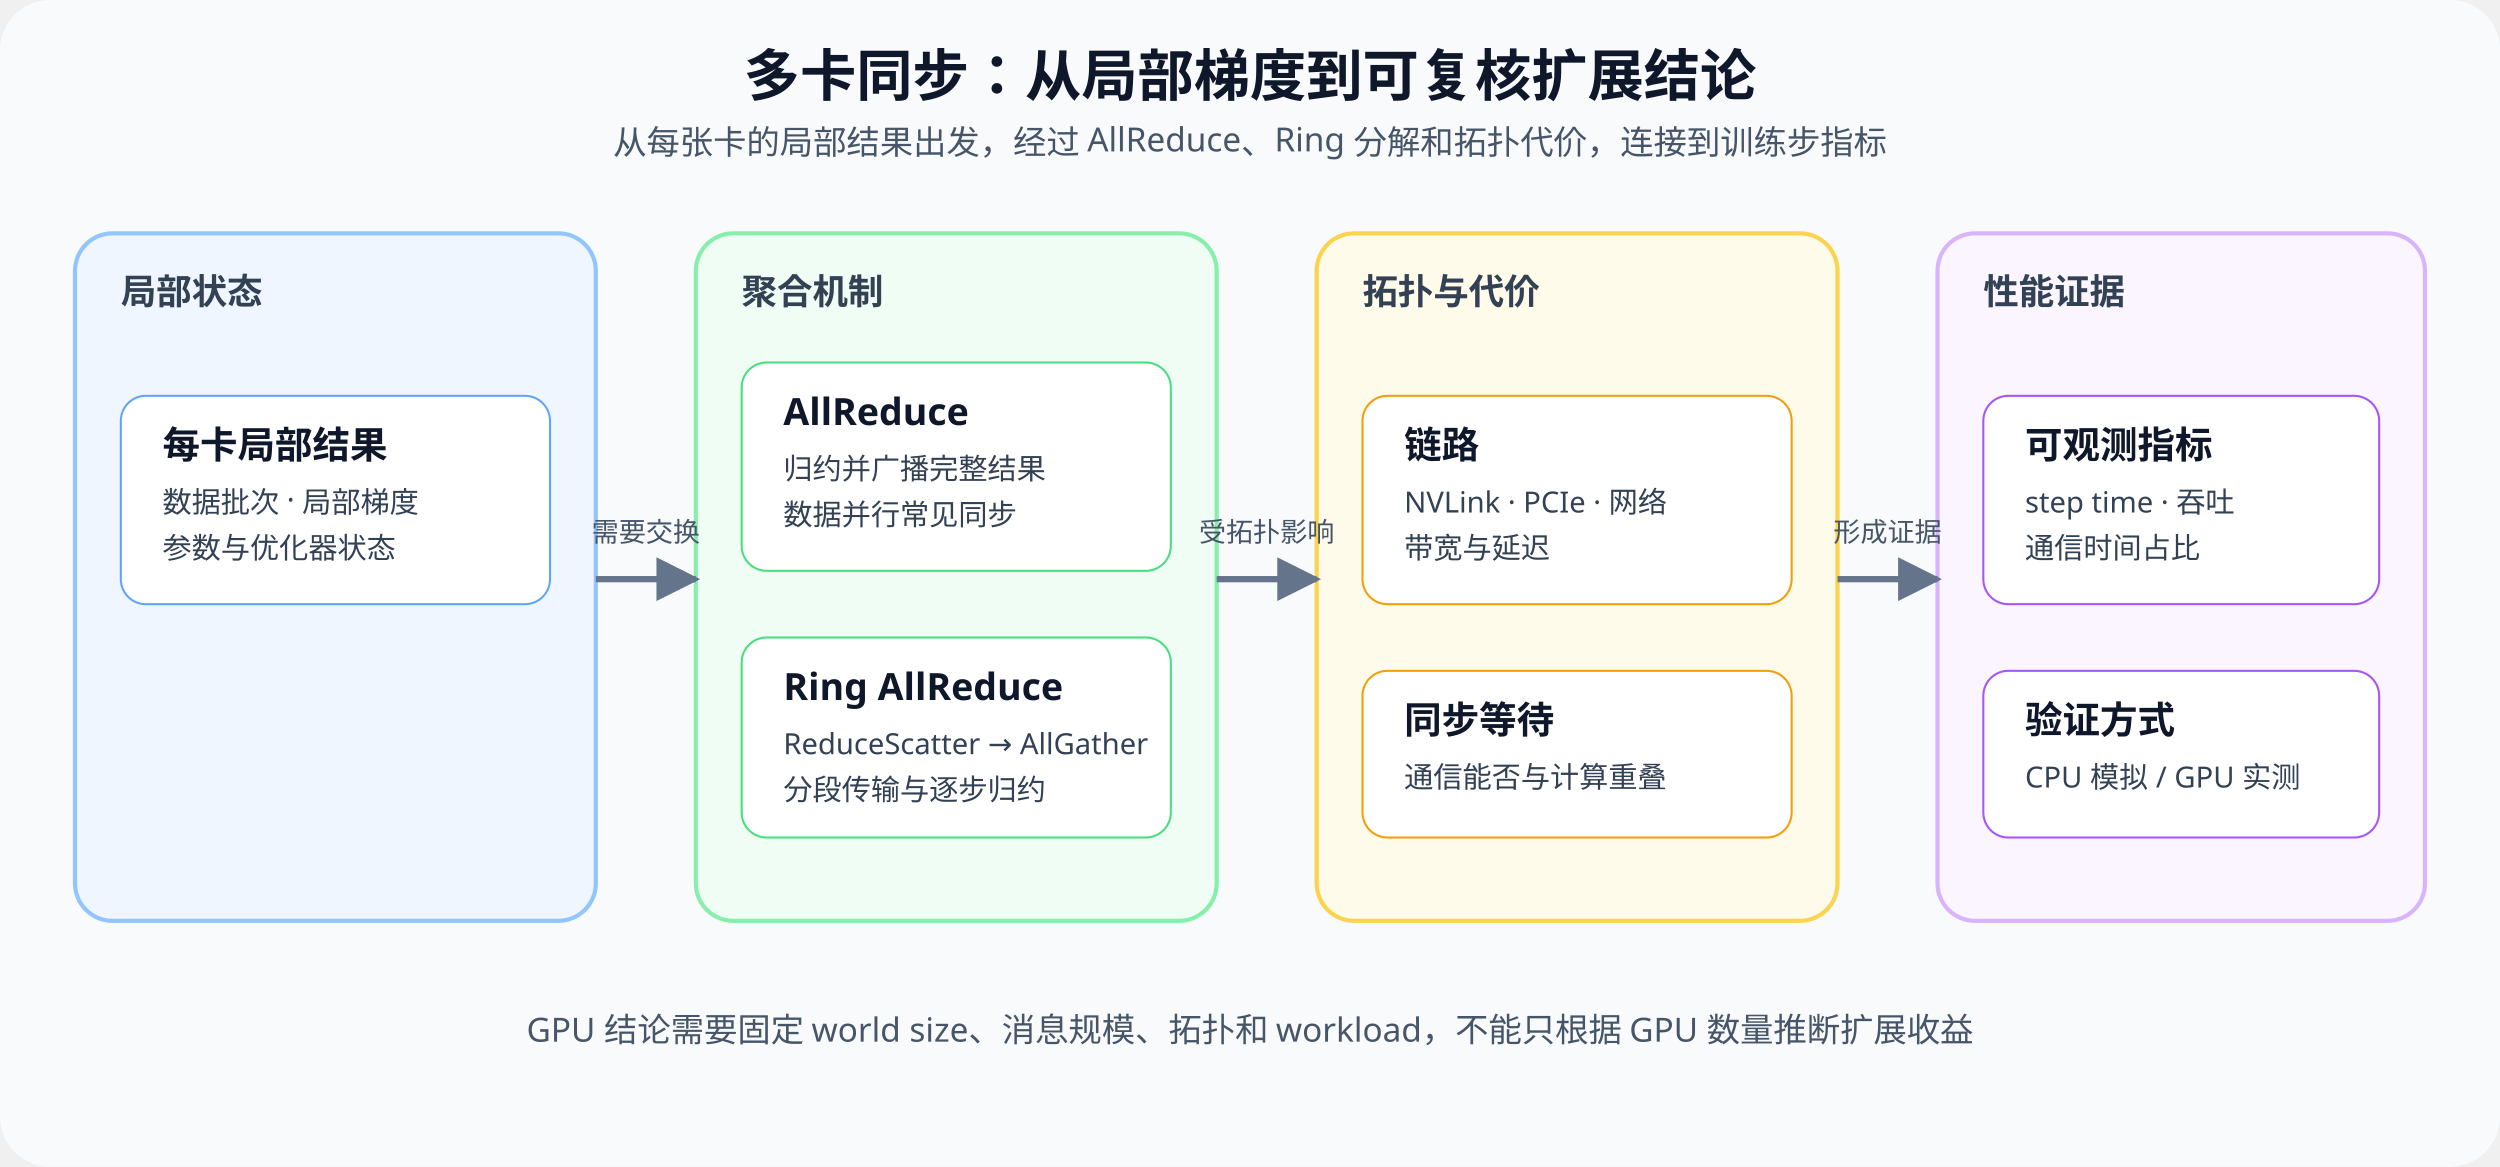
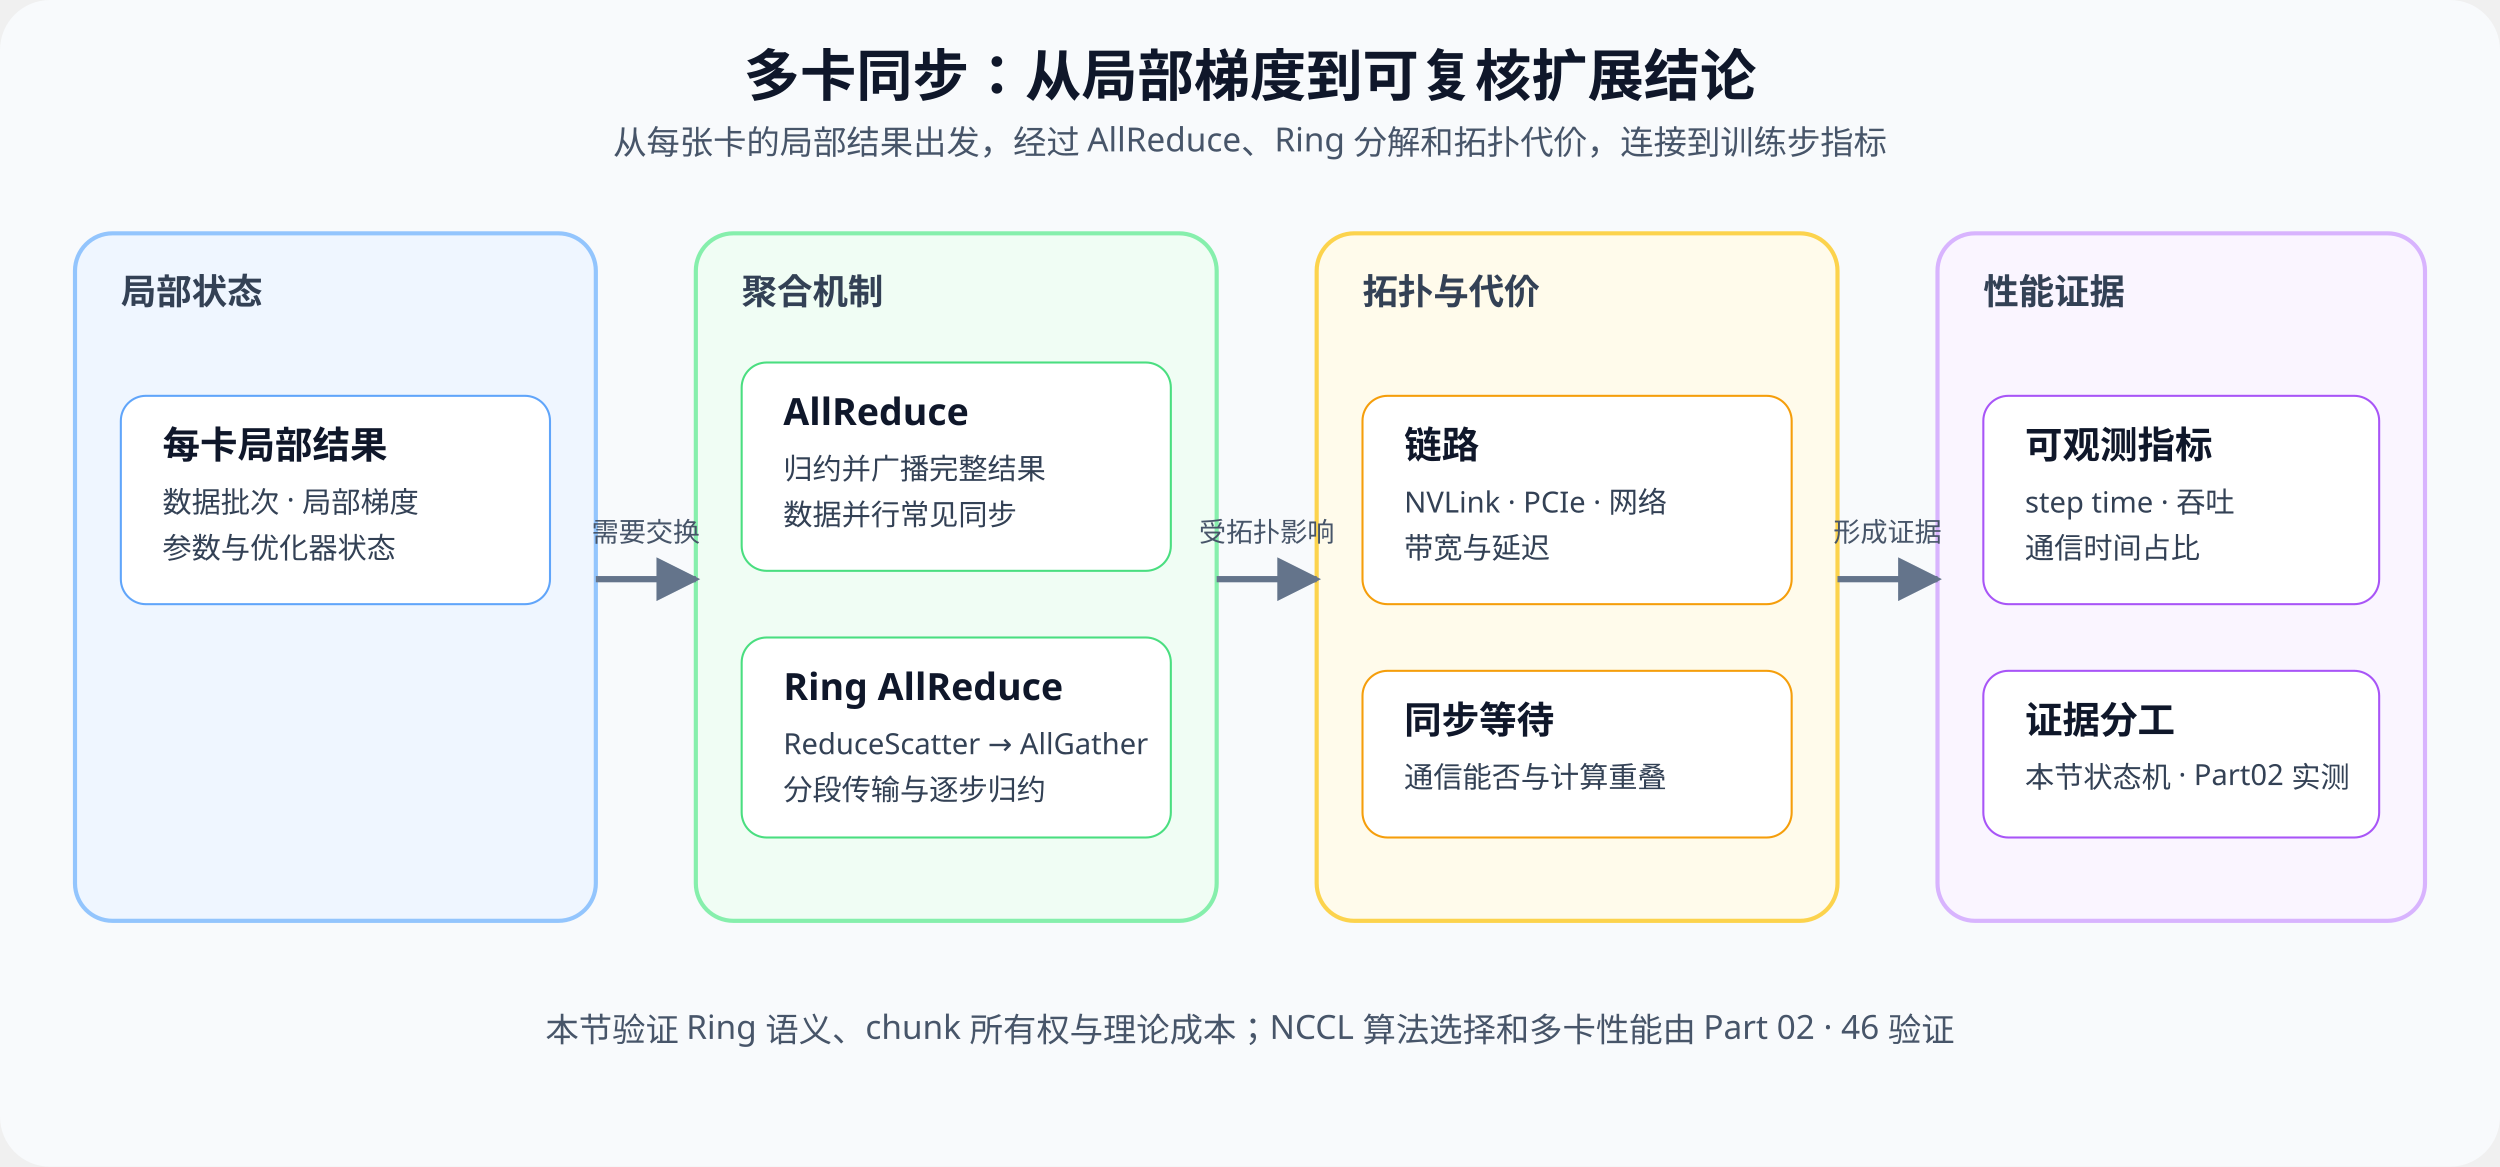
<svg xmlns="http://www.w3.org/2000/svg" width="1200" height="560" viewBox="0 0 1200 560">
  <defs>
    <marker id="arrow" viewBox="0 0 10 10" refX="9" refY="5" markerWidth="7" markerHeight="7" orient="auto">
      <path d="M0 0L10 5L0 10Z" fill="#64748b" />
    </marker>
    <style>.title{font:700 27px sans-serif;fill:#0f172a}.sub{font:16px sans-serif;fill:#475569}.group{font:700 17px sans-serif;fill:#334155}.nt{font:700 18px sans-serif;fill:#0f172a}.tx{font:14px sans-serif;fill:#334155}.lab{font:13px sans-serif;fill:#475569}</style>
  </defs>
  <rect width="1200" height="560" rx="24" fill="#f8fafc" />
  <text x="600" y="46" text-anchor="middle" class="title">多卡同步：从局部梯度到可复核扩展结论</text>
  <text x="600" y="74" text-anchor="middle" class="sub">从每张卡的局部结果出发，经过 AllReduce、Ring 分解和拓扑代价，连接到训练步指标</text>
  <rect x="36" y="112" width="250" height="330" rx="18" fill="#eff6ff" stroke="#93c5fd" stroke-width="2" />
  <text x="58" y="146" class="group">局部状态</text>
  <rect x="58" y="190" width="206" height="100" rx="12" fill="#fff" stroke="#60a5fa" />
  <text x="78" y="220" class="nt">每卡局部结果</text>
  <text x="78" y="246" class="tx">数据批次 · 局部梯度</text>
  <text x="78" y="268" class="tx">参数与优化器状态</text>
  <rect x="334" y="112" width="250" height="330" rx="18" fill="#f0fdf4" stroke="#86efac" stroke-width="2" />
  <text x="356" y="146" class="group">聚合机制</text>
  <rect x="356" y="174" width="206" height="100" rx="12" fill="#fff" stroke="#4ade80" />
  <text x="376" y="204" class="nt">AllReduce</text>
  <text x="376" y="230" class="tx">归约并广播完整结果</text>
  <text x="376" y="252" class="tx">数据并行常见同步</text>
  <rect x="356" y="306" width="206" height="96" rx="12" fill="#fff" stroke="#4ade80" />
  <text x="376" y="336" class="nt">Ring AllReduce</text>
  <text x="376" y="362" class="tx">ReduceScatter → AllGather</text>
  <text x="376" y="384" class="tx">分段传输与逐步归约</text>
  <rect x="632" y="112" width="250" height="330" rx="18" fill="#fffbeb" stroke="#fcd34d" stroke-width="2" />
  <text x="654" y="146" class="group">拓扑与代价</text>
  <rect x="654" y="190" width="206" height="100" rx="12" fill="#fff" stroke="#f59e0b" />
  <text x="674" y="220" class="nt">链路</text>
  <text x="674" y="246" class="tx">NVLink · PCIe · 网络</text>
  <text x="674" y="268" class="tx">带宽与延迟</text>
  <rect x="654" y="322" width="206" height="80" rx="12" fill="#fff" stroke="#f59e0b" />
  <text x="674" y="352" class="nt">同步等待</text>
  <text x="674" y="378" class="tx">通信能否与计算重叠</text>
  <rect x="930" y="112" width="234" height="330" rx="18" fill="#faf5ff" stroke="#d8b4fe" stroke-width="2" />
  <text x="952" y="146" class="group">性能证据</text>
  <rect x="952" y="190" width="190" height="100" rx="12" fill="#fff" stroke="#a855f7" />
  <text x="972" y="220" class="nt">可观测指标</text>
  <text x="972" y="246" class="tx">step time · 吞吐</text>
  <text x="972" y="268" class="tx">通信时间占比</text>
  <rect x="952" y="322" width="190" height="80" rx="12" fill="#fff" stroke="#a855f7" />
-   <text x="972" y="352" class="nt">验证方式</text>
-   <text x="972" y="378" class="tx">CPU 模拟 / GPU 实测</text>
+   <text x="972" y="352" class="nt">证据分工</text>
+   <text x="972" y="378" class="tx">本节状态机 · Part02 实测</text>
  <path d="M286 278H334" stroke="#64748b" stroke-width="3" marker-end="url(#arrow)" />
  <text x="310" y="260" text-anchor="middle" class="lab">需要交换</text>
  <path d="M584 278H632" stroke="#64748b" stroke-width="3" marker-end="url(#arrow)" />
  <text x="608" y="260" text-anchor="middle" class="lab">受拓扑影响</text>
  <path d="M882 278H930" stroke="#64748b" stroke-width="3" marker-end="url(#arrow)" />
  <text x="906" y="260" text-anchor="middle" class="lab">形成证据</text>
-   <text x="600" y="500" text-anchor="middle" class="sub">GPU 结论需要固定 world size、消息规模、拓扑和 workload，不能只根据 GPU 数量推断扩展收益</text>
+   <text x="600" y="500" text-anchor="middle" class="sub">本节验证 Ring 语义、chunk 所有权与理论成本；NCCL 算法选择和多卡性能由 Part 02 · 46 验证</text>
</svg>
